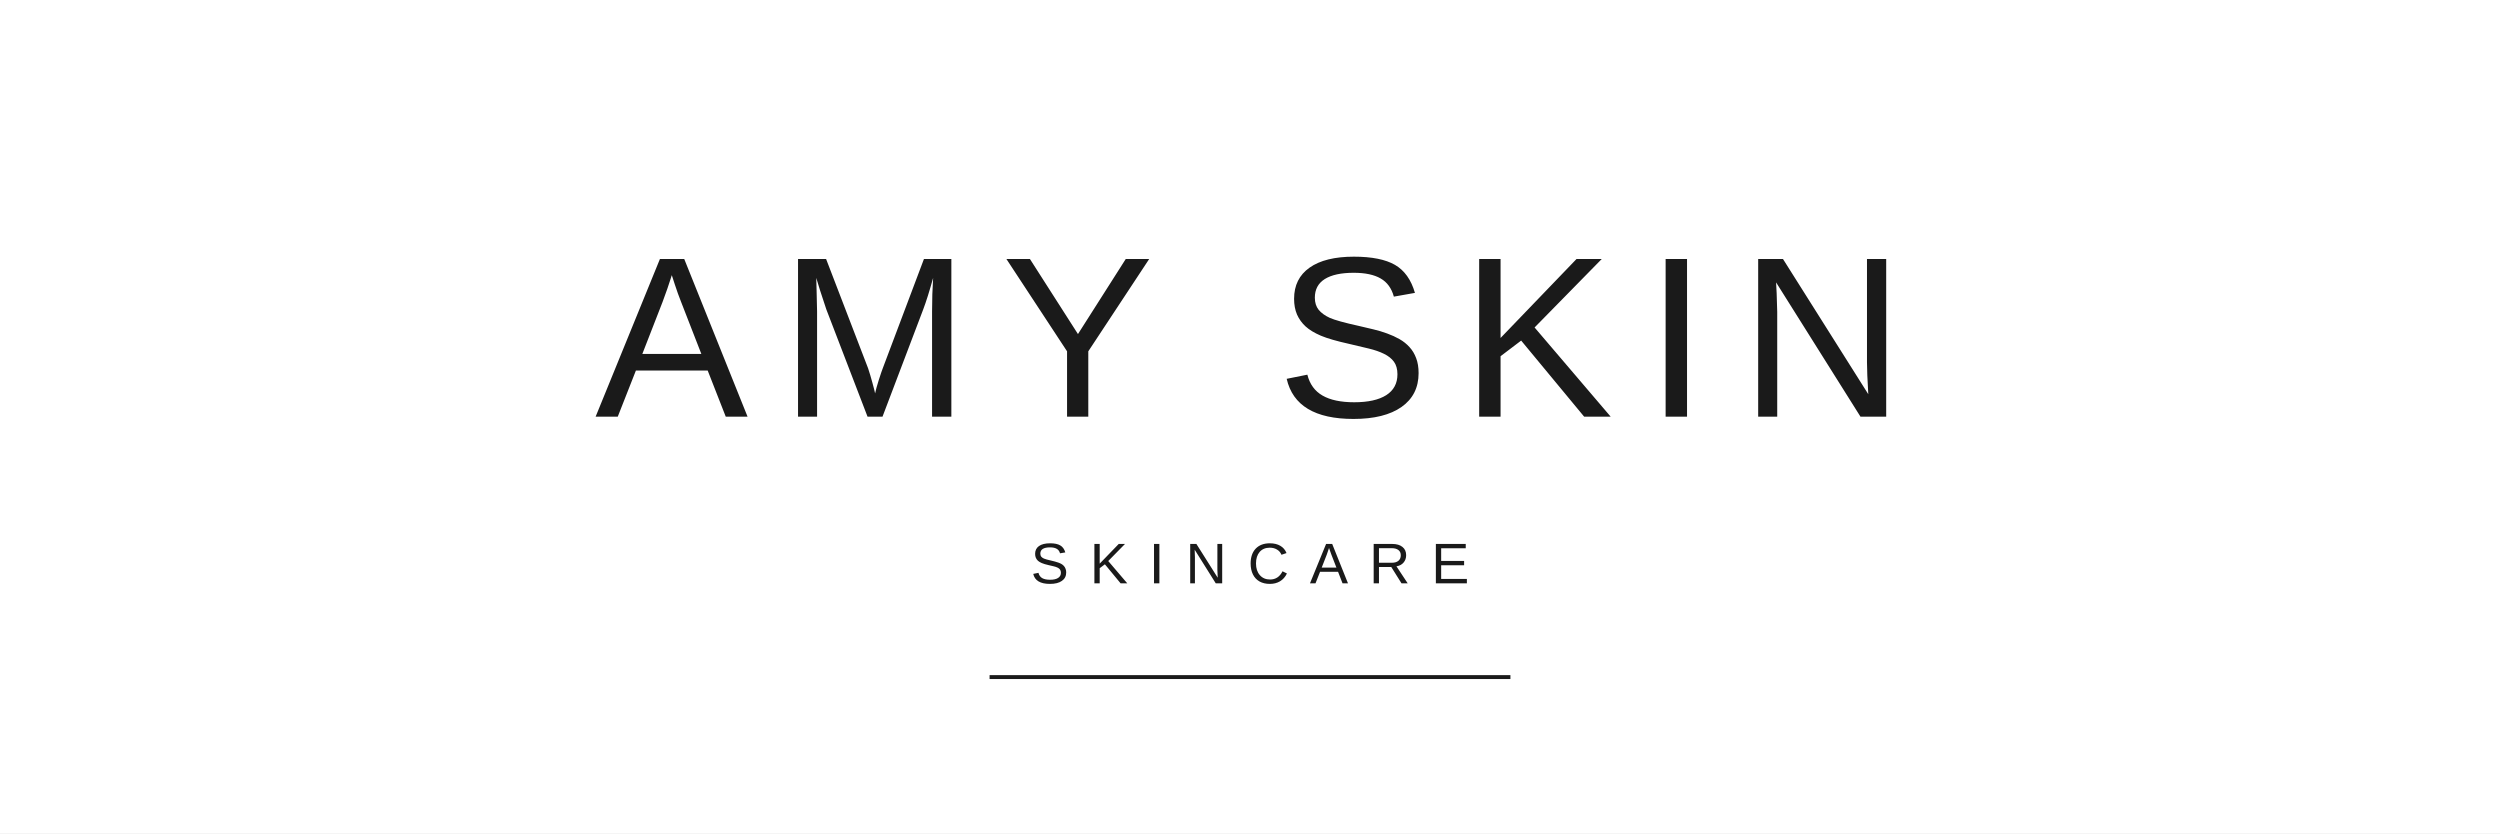
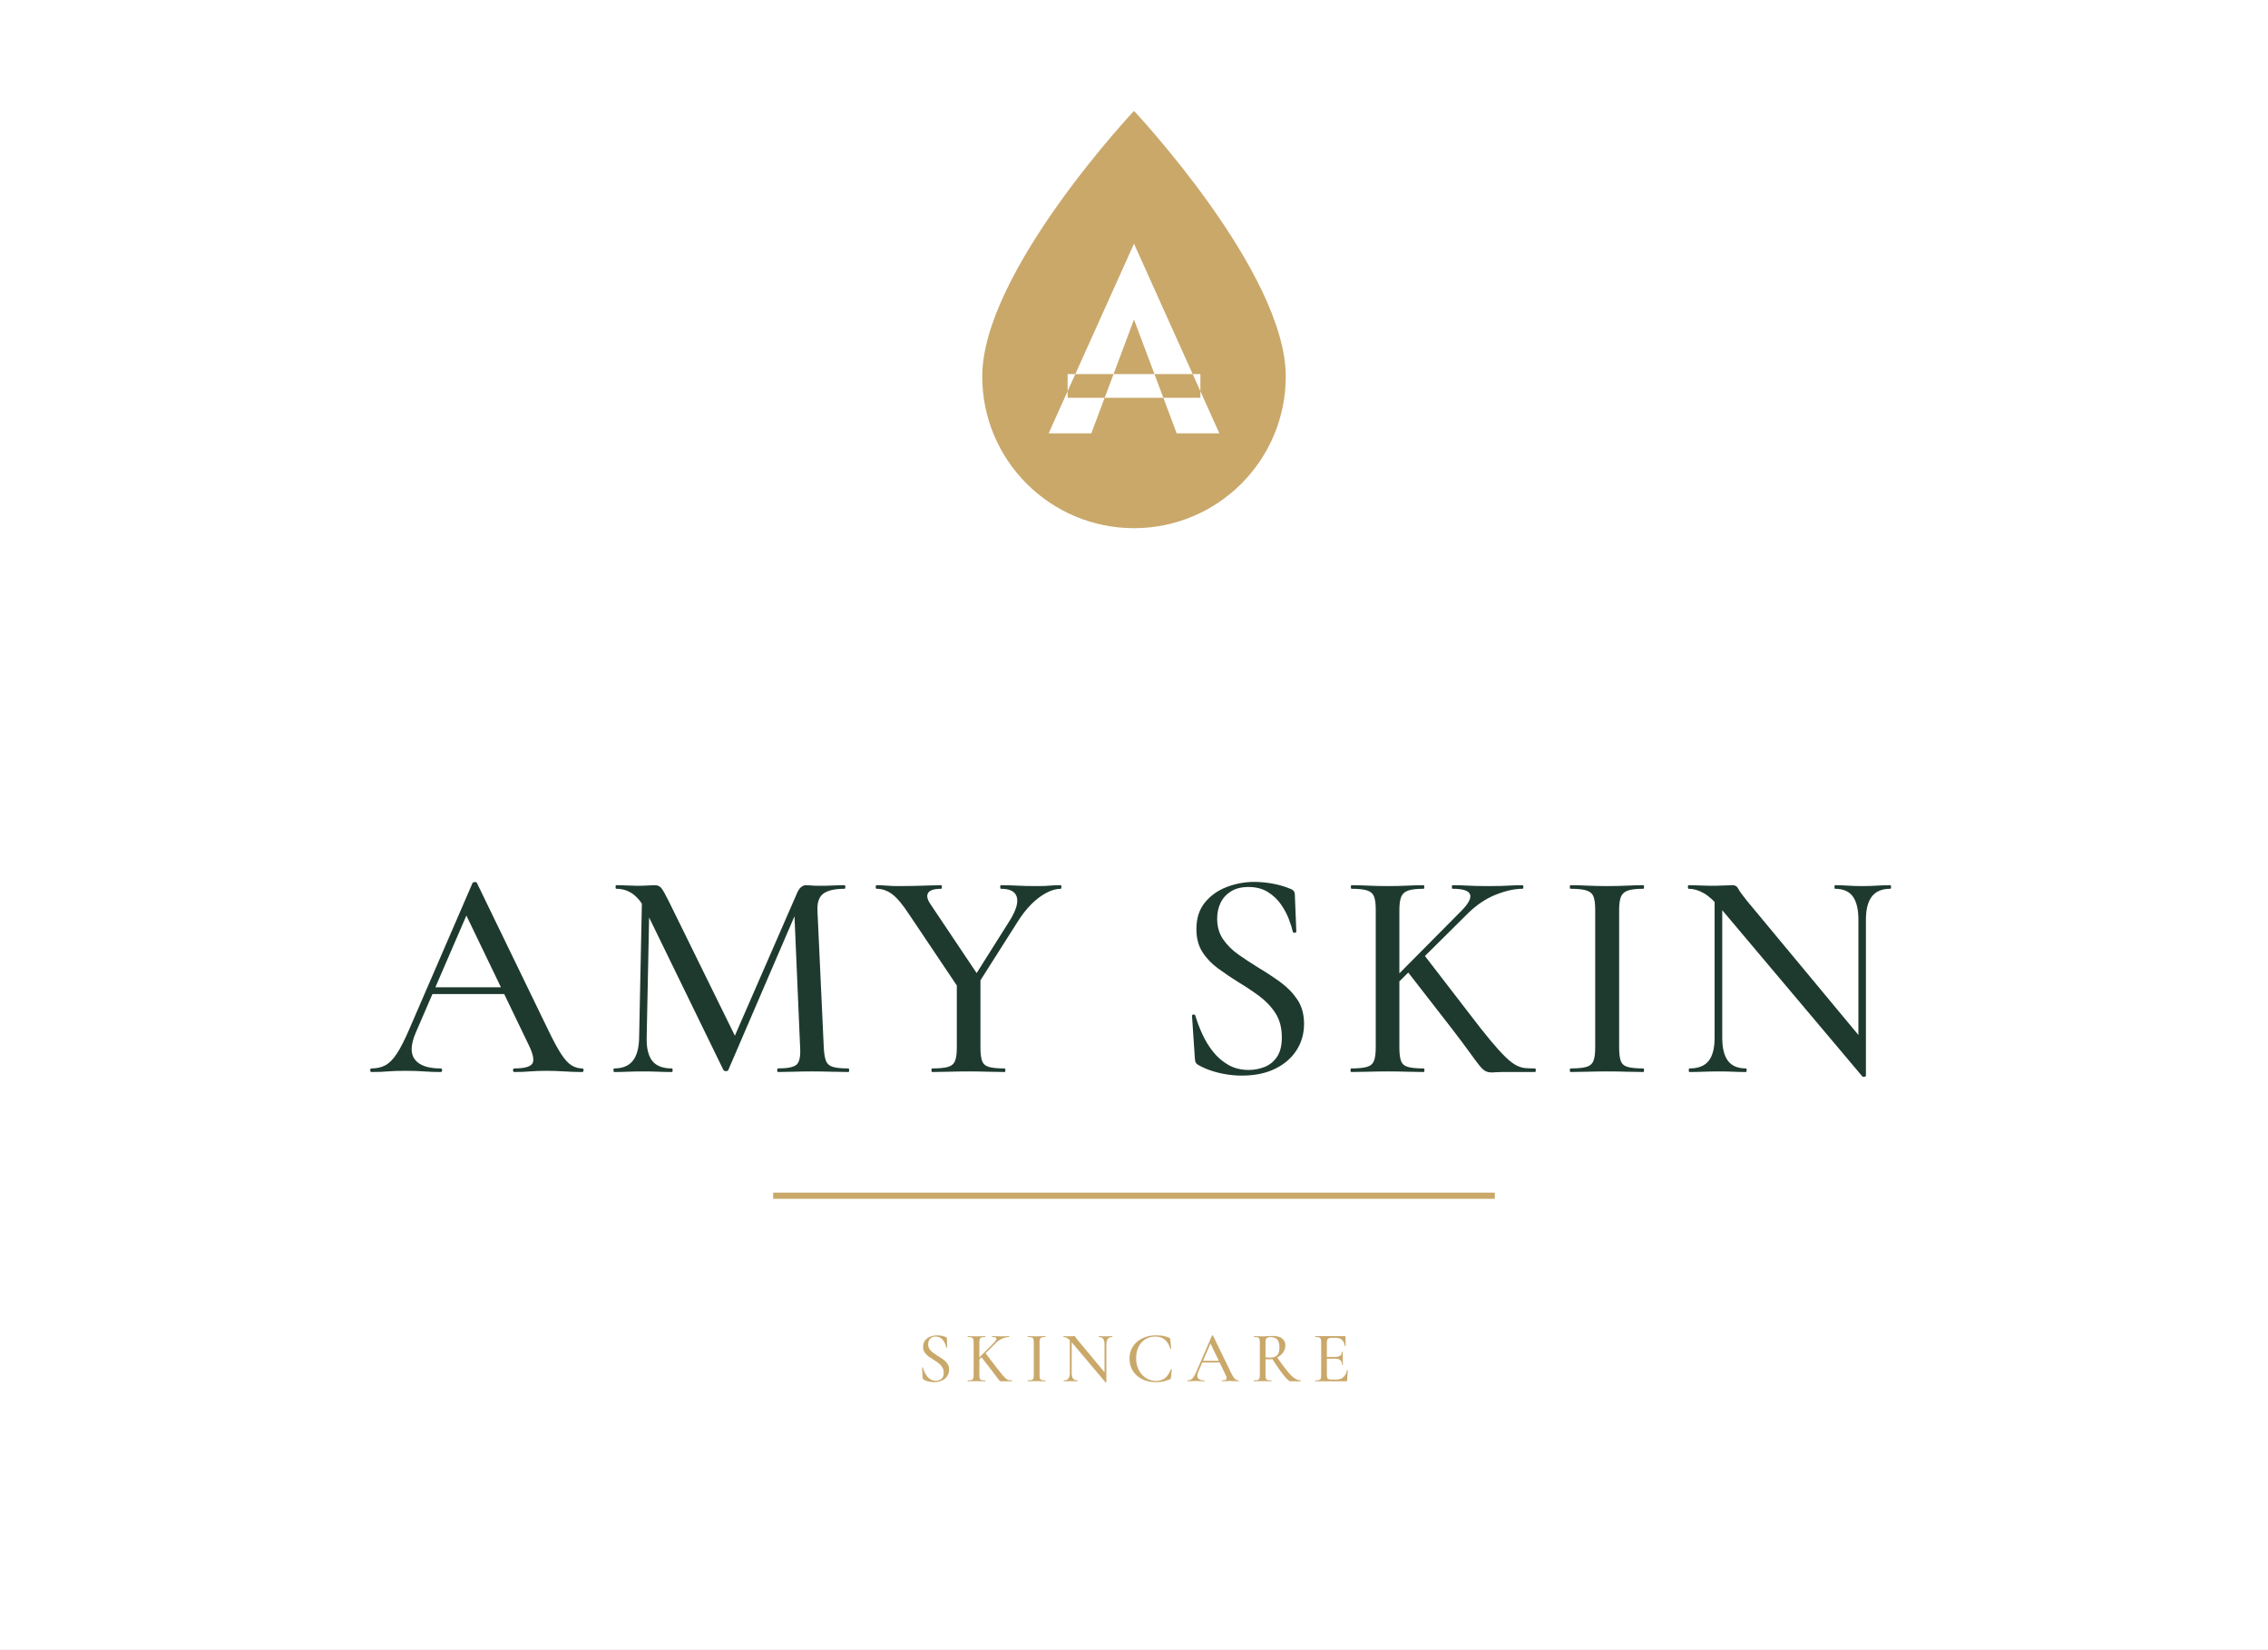
- <svg xmlns="http://www.w3.org/2000/svg" width="480" height="160" viewBox="0 0 480 160">
-   <rect width="480" height="160" fill="#FFFFFF" />
-   <text x="240" y="80" text-anchor="middle" font-family="Arial, Helvetica, sans-serif" font-size="44" font-weight="300" letter-spacing="6" fill="#1A1A1A">AMY SKIN</text>
-   <text x="240" y="112" text-anchor="middle" font-family="Arial, sans-serif" font-size="11" letter-spacing="4" fill="#1A1A1A">SKINCARE</text>
-   <line x1="190" y1="130" x2="290" y2="130" stroke="#1A1A1A" stroke-width="0.75" />
+ <svg xmlns="http://www.w3.org/2000/svg" width="440" height="320" viewBox="0 0 440 320">
+   <rect width="440" height="320" fill="#FFFFFF" />
+   <g transform="translate(174.0 16) scale(0.92)">
+     <path d="M50 6 C50 6 18 40 18 62 A32 32 0 1 0 82 62 C82 40 50 6 50 6 Z M50 34 L68 74 L59 74 L50 50 L41 74 L32 74 Z M36 61.5 L64 61.5 L64 66.5 L36 66.5 Z" fill="#C9A86A" fill-rule="evenodd" />
+   </g>
+   <g transform="translate(72.1 208)" fill="#1E3A2F">
+     <g transform="translate(0.00 0) scale(0.058,-0.058)">
+       <path d="M186.95 260.899 198.65 283.399H470.7L477.7 260.899ZM704.35 12Q708.8 12 708.8 6.0Q708.8 0 704.35 0Q675.45 0 644.6 2.0Q613.75 4 585.4 4Q553.05 4 529.425 2.0Q505.8 0 477 0Q473 0 473.0 6.0Q473 12 477 12Q526.25 12 537.15 27.675Q548.05 43.35 526.35 88.5L310.7 536.249L343.2 584.3L147.5 131.55Q121.6 71 144.85 41.5Q168.1 12 230.7 12Q235.7 12 235.7 6.0Q235.7 0 230.7 0Q200.7 0 175.7 2.0Q150.7 4 112.7 4Q75.9 4 53.5 2.0Q31.1 0 -0.7 0Q-4.7 0 -4.7 6.0Q-4.7 12 -0.7 12Q26.3 12 46.075 22.675Q65.85 33.35 84.25 61.375Q102.65 89.4 124.9 141L337.5 632.3Q339.05 635.3 345.125 635.525Q351.2 635.75 352.2 632.3L592.3 137Q615.75 88.35 633.525 60.85Q651.3 33.35 668.175 22.675Q685.05 12 704.35 12Z" />
+     </g>
+     <g transform="translate(45.01 0) scale(0.058,-0.058)">
+       <path d="M118.65 114.35 128.65 602 153.8 600 143.9 114.35Q142.9 62.45 162.65 37.225Q182.4 12 228.35 12Q230.8 12 230.8 6.0Q230.8 0 228.35 0Q206.35 0 183.075 1.0Q159.8 2 131.35 2Q103.75 2 79.95 1.0Q56.15 0 35.25 0Q32.8 0 32.8 6.0Q32.8 12 35.25 12Q76.8 12 97.225 37.225Q117.65 62.45 118.65 114.35ZM818.7 12Q821.25 12 821.25 6.0Q821.25 0 818.7 0Q793.8 0 762.725 1.0Q731.65 2 697.3 2Q663.6 2 634.9 1.0Q606.2 0 582.95 0Q580.5 0 580.5 6.0Q580.5 12 582.95 12Q631.6 12 645.65 25.0Q659.7 38 657.25 81L637 551.949L675.9 608.3L417.05 7Q416.05 3 409.275 3.0Q402.5 3 400.5 7L139.85 542Q105.15 613 42.25 613Q39.8 613 39.8 619.0Q39.8 625 42.25 625Q59.95 625 79.65 624.0Q99.35 623 112.6 623Q132 623 147.375 624.0Q162.75 625 171 625Q185 625 192.775 615.55Q200.55 606.1 217 573L443.75 111.751L406.95 48.15L647.55 600Q653 612.35 660.6 618.675Q668.2 625 677.55 625Q684.8 625 695.25 624.0Q705.7 623 719.6 623Q748.3 623 767.225 624.0Q786.15 625 805.95 625Q808.4 625 808.4 619.0Q808.4 613 805.95 613Q758.3 613 735.975 597.575Q713.65 582.15 715.1 541.05L736.351 81Q737.801 52 743.851 37.0Q749.901 22 767.1 17.0Q784.3 12 818.7 12Z" />
+     </g>
+     <g transform="translate(97.90 0) scale(0.058,-0.058)">
+       <path d="M306.45 284.6 447.6 508.45Q477.85 557.85 470.075 585.425Q462.3 613 416.95 613Q414.5 613 414.5 619.0Q414.5 625 416.95 625Q445.65 625 471.45 623.5Q497.25 622 539.3 622Q564.3 622 579.8 623.5Q595.3 625 617.3 625Q619.3 625 619.3 619.0Q619.3 613 617.3 613Q594.55 613 568.75 599.35Q542.95 585.7 518.525 561.2Q494.1 536.7 472.85 502.749L324.7 269.25ZM280.9 272.35 109.65 527.6Q77.35 576.95 53.025 594.975Q28.7 613 1.15 613Q-1.85 613 -1.85 619.0Q-1.85 625 1.15 625Q17.25 625 35.175 623.5Q53.1 622 69.2 622Q96.65 622 123.975 622.5Q151.3 623 175.675 624.0Q200.05 625 217.5 625Q219.5 625 219.5 619.0Q219.5 613 217.5 613Q181.901 613 173.376 599.05Q164.851 585.1 181.751 560.85L344.45 317.9ZM269.4 310 348.5 319V81Q348.5 52 354.05 37.0Q359.6 22 376.8 17.0Q394 12 428.85 12Q431.85 12 431.85 6.0Q431.85 0 428.85 0Q404.5 0 374.375 1.0Q344.25 2 308.45 2Q274.1 2 242.75 1.0Q211.4 0 187.05 0Q184.5 0 184.5 6.0Q184.5 12 187.05 12Q221.9 12 239.6 17.0Q257.3 22 263.35 37.0Q269.4 52 269.4 81Z" />
+     </g>
+     <g transform="translate(155.09 0) scale(0.058,-0.058)">
+       <path d="M154.2 513Q154.2 472.8 174.25 443.75Q194.3 414.7 226.35 392.25Q258.4 369.8 293.95 347.9Q331.4 325.55 365.625 300.7Q399.85 275.85 422.35 242.45Q444.85 209.05 444.85 161.05Q444.85 111.9 419.65 72.725Q394.45 33.55 347.875 10.775Q301.3 -12 236 -12Q210.4 -12 183.95 -7.65Q157.5 -3.3 133.2 4.875Q108.9 13.05 89.2 24.7Q84.65 27.7 82.475 31.75Q80.3 35.8 79.75 43.7L70.15 186.75Q69.15 191.75 74.65 192.25Q80.15 192.75 81.15 188.75Q90.1 158.3 104.8 126.275Q119.5 94.25 140.9 67.45Q162.3 40.65 191.675 23.8Q221.05 6.95 259.8 6.95Q287.2 6.95 312.6 16.875Q338 26.8 354.25 50.55Q370.5 74.3 370.5 115.7Q370.5 163.8 349.225 196.75Q327.95 229.7 294.95 254.1Q261.95 278.5 225.4 300.4Q190.4 322.3 157.85 345.975Q125.3 369.65 105.025 401.15Q84.75 432.65 84.75 478.3Q84.75 532.1 113.225 567.05Q141.7 602 186.35 619.0Q231 636 278.25 636Q308.75 636 340.626 630.05Q372.501 624.1 399 612.9Q407.901 609.45 410.951 604.725Q414 600 414 594.55L418.95 470.099Q418.95 466.549 413.9 465.874Q408.85 465.199 407.4 468.749Q403.6 486.249 393.975 511.549Q384.35 536.849 367.175 561.35Q350 585.85 323.375 602.4Q296.75 618.95 258.95 618.95Q224.05 618.95 200.8 604.55Q177.55 590.15 165.875 566.525Q154.2 542.9 154.2 513Z" />
+     </g>
+     <g transform="translate(188.09 0) scale(0.058,-0.058)">
+       <path d="M115.65 81V544Q115.65 573 109.825 587.5Q104 602 86.575 607.5Q69.15 613 34.75 613Q32.3 613 32.3 619.0Q32.3 625 34.75 625Q59.65 625 90.275 623.5Q120.9 622 154.7 622Q191.05 622 221.4 623.5Q251.75 625 275.65 625Q278.1 625 278.1 619.0Q278.1 613 275.65 613Q241.25 613 224.05 607.0Q206.85 601 200.8 586.0Q194.75 571 194.75 542V81Q194.75 52 200.3 37.0Q205.85 22 223.325 17.0Q240.8 12 275.65 12Q278.55 12 278.55 6.0Q278.55 0 275.65 0Q250.75 0 220.9 1.0Q191.05 2 154.7 2Q120.9 2 89.55 1.0Q58.2 0 33.3 0Q31.3 0 31.3 6.0Q31.3 12 33.3 12Q68.15 12 85.85 17.0Q103.55 22 109.6 37.0Q115.65 52 115.65 81ZM370.3 145 218.45 340.45 277.551 391.6 425.601 199.35Q469.001 142.15 499.026 106.1Q529.051 70.05 549.476 50.375Q569.901 30.7 585.55 22.525Q601.2 14.35 615.8 13.175Q630.4 12 648.05 12Q651.05 12 651.05 6.0Q651.05 0 648.05 0Q603.5 0 576.5 0.0Q549.5 0 536.05 0Q525.45 0 518.025 -0.725Q510.6 -1.45 504.25 -1.45Q490.7 -1.45 481.8 3.55Q472.9 8.55 461.05 23.55Q449.2 38.55 428.3 67.55Q407.4 96.55 370.3 145ZM142.9 277.8 400.35 537.4Q437.9 574.95 431.15 593.975Q424.4 613 372.75 613Q370.3 613 370.3 619.0Q370.3 625 372.75 625Q398.1 625 424.175 623.5Q450.25 622 492.95 622Q534.9 622 559.325 623.5Q583.75 625 606.451 625Q609.451 625 609.451 619.0Q609.451 613 606.451 613Q567.05 613 517.55 593.375Q468.05 573.75 424.7 531.4L168.25 277Z" />
+     </g>
+     <g transform="translate(229.97 0) scale(0.058,-0.058)">
+       <path d="M207.75 81Q207.75 52 213.3 37.0Q218.85 22 236.325 17.0Q253.8 12 288.65 12Q291.1 12 291.1 6.0Q291.1 0 288.65 0Q263.635 0 233.408 1.0Q203.181 2 166.7 2Q132.164 2 101.291 1.0Q70.417 0 45.3 0Q42.75 0 42.75 6.0Q42.75 12 45.48 12Q80.06 12 97.805 17.0Q115.55 22 121.6 37.0Q127.65 52 127.65 81V544Q127.65 573 121.702 587.5Q115.755 602 97.912 607.5Q80.07 613 45.3 613Q42.75 613 42.75 619.0Q42.75 625 45.3 625Q70.417 625 101.291 623.5Q132.164 622 166.7 622Q203.181 622 233.929 623.5Q264.677 625 288.65 625Q291.1 625 291.1 619.0Q291.1 613 288.65 613Q254.109 613 236.838 607.0Q219.567 601 213.659 586.0Q207.75 571 207.75 542Z" />
+     </g>
+     <g transform="translate(253.46 0) scale(0.058,-0.058)">
+       <path d="M122.05 114.35V602L147.65 600V114.35Q147.65 62.45 166.9 37.225Q186.15 12 226.8 12Q229.35 12 229.35 6.0Q229.35 0 226.8 0Q206.45 0 184.6 1.0Q162.75 2 136.4 2Q109.7 2 84.775 1.0Q59.85 0 38.05 0Q35.6 0 35.6 6.0Q35.6 12 38.05 12Q82.05 12 102.05 37.225Q122.05 62.45 122.05 114.35ZM628.2 -12.8Q628.2 -15.25 623.425 -15.75Q618.65 -16.25 616.65 -15.25L146.2 543Q111.3 584 85.475 598.5Q59.65 613 35.2 613Q32.65 613 32.65 619.0Q32.65 625 35.2 625Q53.55 625 72.9 624.0Q92.25 623 108.05 623Q131.95 623 151.875 624.0Q171.801 625 182.301 625Q195.301 625 200.976 613.5Q206.651 602 230.101 573L620.2 103.251ZM628.2 509.65V-12.8L603.05 17.75V509.65Q603.05 561.55 584.35 587.275Q565.65 613 525 613Q523 613 523.0 619.0Q523 625 525 625Q545.9 625 567.75 623.5Q589.6 622 615.95 622Q640.75 622 665.1 623.5Q689.45 625 709.8 625Q712.35 625 712.35 619.0Q712.35 613 709.8 613Q668.15 613 648.175 587.275Q628.2 561.55 628.2 509.65Z" />
+     </g>
+   </g>
+   <line x1="150.0" y1="232" x2="290.0" y2="232" stroke="#C9A86A" stroke-width="1.2" />
+   <g transform="translate(177.9 268)" fill="#C9A86A">
+     <g transform="translate(0.00 0) scale(0.014,-0.014)">
+       <path d="M154.2 513Q154.2 472.8 174.25 443.75Q194.3 414.7 226.35 392.25Q258.4 369.8 293.95 347.9Q331.4 325.55 365.625 300.7Q399.85 275.85 422.35 242.45Q444.85 209.05 444.85 161.05Q444.85 111.9 419.65 72.725Q394.45 33.55 347.875 10.775Q301.3 -12 236 -12Q210.4 -12 183.95 -7.65Q157.5 -3.3 133.2 4.875Q108.9 13.05 89.2 24.7Q84.65 27.7 82.475 31.75Q80.3 35.8 79.75 43.7L70.15 186.75Q69.15 191.75 74.65 192.25Q80.15 192.75 81.15 188.75Q90.1 158.3 104.8 126.275Q119.5 94.25 140.9 67.45Q162.3 40.65 191.675 23.8Q221.05 6.95 259.8 6.95Q287.2 6.95 312.6 16.875Q338 26.8 354.25 50.55Q370.5 74.3 370.5 115.7Q370.5 163.8 349.225 196.75Q327.95 229.7 294.95 254.1Q261.95 278.5 225.4 300.4Q190.4 322.3 157.85 345.975Q125.3 369.65 105.025 401.15Q84.75 432.65 84.75 478.3Q84.75 532.1 113.225 567.05Q141.7 602 186.35 619.0Q231 636 278.25 636Q308.75 636 340.626 630.05Q372.501 624.1 399 612.9Q407.901 609.45 410.951 604.725Q414 600 414 594.55L418.95 470.099Q418.95 466.549 413.9 465.874Q408.85 465.199 407.4 468.749Q403.6 486.249 393.975 511.549Q384.35 536.849 367.175 561.35Q350 585.85 323.375 602.4Q296.75 618.95 258.95 618.95Q224.05 618.95 200.8 604.55Q177.55 590.15 165.875 566.525Q154.2 542.9 154.2 513Z" />
+     </g>
+     <g transform="translate(9.37 0) scale(0.014,-0.014)">
+       <path d="M115.65 81V544Q115.65 573 109.825 587.5Q104 602 86.575 607.5Q69.15 613 34.75 613Q32.3 613 32.3 619.0Q32.3 625 34.75 625Q59.65 625 90.275 623.5Q120.9 622 154.7 622Q191.05 622 221.4 623.5Q251.75 625 275.65 625Q278.1 625 278.1 619.0Q278.1 613 275.65 613Q241.25 613 224.05 607.0Q206.85 601 200.8 586.0Q194.75 571 194.75 542V81Q194.75 52 200.3 37.0Q205.85 22 223.325 17.0Q240.8 12 275.65 12Q278.55 12 278.55 6.0Q278.55 0 275.65 0Q250.75 0 220.9 1.0Q191.05 2 154.7 2Q120.9 2 89.55 1.0Q58.2 0 33.3 0Q31.3 0 31.3 6.0Q31.3 12 33.3 12Q68.15 12 85.85 17.0Q103.55 22 109.6 37.0Q115.65 52 115.65 81ZM370.3 145 218.45 340.45 277.551 391.6 425.601 199.35Q469.001 142.15 499.026 106.1Q529.051 70.05 549.476 50.375Q569.901 30.7 585.55 22.525Q601.2 14.35 615.8 13.175Q630.4 12 648.05 12Q651.05 12 651.05 6.0Q651.05 0 648.05 0Q603.5 0 576.5 0.0Q549.5 0 536.05 0Q525.45 0 518.025 -0.725Q510.6 -1.45 504.25 -1.45Q490.7 -1.45 481.8 3.55Q472.9 8.55 461.05 23.55Q449.2 38.55 428.3 67.55Q407.4 96.55 370.3 145ZM142.9 277.8 400.35 537.4Q437.9 574.95 431.15 593.975Q424.4 613 372.75 613Q370.3 613 370.3 619.0Q370.3 625 372.75 625Q398.1 625 424.175 623.5Q450.25 622 492.95 622Q534.9 622 559.325 623.5Q583.75 625 606.451 625Q609.451 625 609.451 619.0Q609.451 613 606.451 613Q567.05 613 517.55 593.375Q468.05 573.75 424.7 531.4L168.25 277Z" />
+     </g>
+     <g transform="translate(20.87 0) scale(0.014,-0.014)">
+       <path d="M207.75 81Q207.75 52 213.3 37.0Q218.85 22 236.325 17.0Q253.8 12 288.65 12Q291.1 12 291.1 6.0Q291.1 0 288.65 0Q263.635 0 233.408 1.0Q203.181 2 166.7 2Q132.164 2 101.291 1.0Q70.417 0 45.3 0Q42.75 0 42.75 6.0Q42.75 12 45.48 12Q80.06 12 97.805 17.0Q115.55 22 121.6 37.0Q127.65 52 127.65 81V544Q127.65 573 121.702 587.5Q115.755 602 97.912 607.5Q80.07 613 45.3 613Q42.75 613 42.75 619.0Q42.75 625 45.3 625Q70.417 625 101.291 623.5Q132.164 622 166.7 622Q203.181 622 233.929 623.5Q264.677 625 288.65 625Q291.1 625 291.1 619.0Q291.1 613 288.65 613Q254.109 613 236.838 607.0Q219.567 601 213.659 586.0Q207.75 571 207.75 542Z" />
+     </g>
+     <g transform="translate(27.94 0) scale(0.014,-0.014)">
+       <path d="M122.05 114.35V602L147.65 600V114.35Q147.65 62.45 166.9 37.225Q186.15 12 226.8 12Q229.35 12 229.35 6.0Q229.35 0 226.8 0Q206.45 0 184.6 1.0Q162.75 2 136.4 2Q109.7 2 84.775 1.0Q59.85 0 38.05 0Q35.6 0 35.6 6.0Q35.6 12 38.05 12Q82.05 12 102.05 37.225Q122.05 62.45 122.05 114.35ZM628.2 -12.8Q628.2 -15.25 623.425 -15.75Q618.65 -16.25 616.65 -15.25L146.2 543Q111.3 584 85.475 598.5Q59.65 613 35.2 613Q32.65 613 32.65 619.0Q32.65 625 35.2 625Q53.55 625 72.9 624.0Q92.25 623 108.05 623Q131.95 623 151.875 624.0Q171.801 625 182.301 625Q195.301 625 200.976 613.5Q206.651 602 230.101 573L620.2 103.251ZM628.2 509.65V-12.8L603.05 17.75V509.65Q603.05 561.55 584.35 587.275Q565.65 613 525 613Q523 613 523.0 619.0Q523 625 525 625Q545.9 625 567.75 623.5Q589.6 622 615.95 622Q640.75 622 665.1 623.5Q689.45 625 709.8 625Q712.35 625 712.35 619.0Q712.35 613 709.8 613Q668.15 613 648.175 587.275Q628.2 561.55 628.2 509.65Z" />
+     </g>
+     <g transform="translate(40.54 0) scale(0.014,-0.014)">
+       <path d="M416 636Q454.25 636 486.75 632.45Q519.25 628.9 547.7 620.975Q576.15 613.05 602.2 600.2Q609.55 596.65 611.5 593.25Q613.45 589.85 614.45 577.75L626.9 452.5Q626.9 450.05 621.625 448.775Q616.35 447.5 614.9 451.5Q590.2 533.6 539.25 576.225Q488.3 618.85 408.8 618.85Q329.25 618.85 268.875 582.075Q208.501 545.3 174.701 477.75Q140.901 410.2 140.901 317.75Q140.901 250.5 161.926 193.175Q182.951 135.85 220.626 93.65Q258.3 51.45 307.7 28.025Q357.1 4.6 414.4 4.6Q493.65 4.6 543.175 44.75Q592.7 84.9 623.25 166.7Q624.7 169.7 629.75 168.7Q634.8 167.7 634.8 165.25L623.65 51.15Q622.65 39.15 620.425 35.925Q618.2 32.7 610.85 28.7Q560.1 5.65 513.7 -3.45Q467.3 -12.55 413.85 -12.55Q307.5 -12.55 225.15 28.5Q142.8 69.55 95.9 143.425Q49 217.3 49 314.05Q49 386.05 76.4 445.175Q103.8 504.3 153.65 546.975Q203.5 589.65 270.3 612.825Q337.1 636 416 636Z" />
+     </g>
+     <g transform="translate(52.50 0) scale(0.014,-0.014)">
+       <path d="M186.95 260.899 198.65 283.399H470.7L477.7 260.899ZM704.35 12Q708.8 12 708.8 6.0Q708.8 0 704.35 0Q675.45 0 644.6 2.0Q613.75 4 585.4 4Q553.05 4 529.425 2.0Q505.8 0 477 0Q473 0 473.0 6.0Q473 12 477 12Q526.25 12 537.15 27.675Q548.05 43.35 526.35 88.5L310.7 536.249L343.2 584.3L147.5 131.55Q121.6 71 144.85 41.5Q168.1 12 230.7 12Q235.7 12 235.7 6.0Q235.7 0 230.7 0Q200.7 0 175.7 2.0Q150.7 4 112.7 4Q75.9 4 53.5 2.0Q31.1 0 -0.7 0Q-4.7 0 -4.7 6.0Q-4.7 12 -0.7 12Q26.3 12 46.075 22.675Q65.85 33.35 84.25 61.375Q102.65 89.4 124.9 141L337.5 632.3Q339.05 635.3 345.125 635.525Q351.2 635.75 352.2 632.3L592.3 137Q615.75 88.35 633.525 60.85Q651.3 33.35 668.175 22.675Q685.05 12 704.35 12Z" />
+     </g>
+     <g transform="translate(64.76 0) scale(0.014,-0.014)">
+       <path d="M546.5 0Q530.4 0 493.875 38.325Q457.35 76.65 405.95 148.475Q354.55 220.3 290.6 319.3L358.401 340.15Q441.701 219.15 500.126 146.975Q558.55 74.8 603.65 43.4Q648.75 12 690.4 12Q692.95 12 692.95 6.0Q692.95 0 690.4 0Q634.15 0 598.675 0.0Q563.2 0 546.5 0ZM306.2 628Q389.95 628 434.5 592.575Q479.051 557.15 479.051 497.7Q479.051 442 447.151 397.875Q415.251 353.75 363.751 328.75Q312.251 303.75 252.501 303.75Q241.251 303.75 228.126 304.3Q215 304.85 204.1 305.85V81Q204.1 52 209.65 37.0Q215.2 22 232.675 17.0Q250.15 12 285 12Q287.55 12 287.55 6.0Q287.55 0 285 0Q260.1 0 230.025 1.0Q199.95 2 163.6 2Q129.8 2 98.675 1.0Q67.55 0 42.65 0Q40.2 0 40.2 6.0Q40.2 12 42.65 12Q77.5 12 94.975 17.0Q112.45 22 118.775 37.0Q125.1 52 125.1 81V544Q125.1 573 119.275 587.5Q113.45 602 96.25 607.5Q79.05 613 44.2 613Q41.65 613 41.65 619.0Q41.65 625 44.2 625Q68.55 625 99.175 623.5Q129.8 622 163.6 622Q195.5 622 235.825 625.0Q276.15 628 306.2 628ZM396.95 465.75Q396.95 522 381.925 553.55Q366.9 585.1 339.575 598.25Q312.25 611.4 274.801 611.4Q237 611.4 220.55 597.5Q204.1 583.6 204.1 542V331.1Q218.1 329.65 234.375 328.65Q250.65 327.65 263.2 327.65Q337.05 327.65 367.0 362.075Q396.95 396.5 396.95 465.75Z" />
+     </g>
+     <g transform="translate(76.68 0) scale(0.014,-0.014)">
+       <path d="M468.7 0H42.65Q40.2 0 40.2 6.0Q40.2 12 42.65 12Q77.5 12 94.7 17.0Q111.9 22 117.725 37.0Q123.55 52 123.55 81V544Q123.55 573 117.725 587.5Q111.9 602 94.7 607.5Q77.5 613 42.65 613Q40.2 613 40.2 619.0Q40.2 625 42.65 625H451.25Q460.7 625 460.7 616L462.7 489.6Q462.7 487.05 457.425 486.6Q452.15 486.15 451.25 489.15Q444.05 544.3 412.1 572.9Q380.15 601.5 328.05 601.5H276.6Q247.25 601.5 231.225 596.275Q215.2 591.05 208.925 577.675Q202.65 564.3 202.65 540.25V85Q202.65 61.05 208.475 47.5Q214.3 33.95 228.975 28.5Q243.65 23.05 271.2 23.05H336.649Q393.75 23.05 430.85 56.7Q467.95 90.35 481.7 151.85Q482.15 154.85 487.925 153.9Q493.7 152.95 493.7 150.4Q489.7 123.05 486.975 85.2Q484.25 47.35 484.25 15Q484.25 0 468.7 0ZM412.7 229.6Q412.7 272.8 388.3 293.275Q363.9 313.75 310.5 313.75H165.05V336.8H312.6Q364.45 336.8 388.075 354.55Q411.7 372.3 411.7 408.95Q411.7 411.4 417.475 411.4Q423.25 411.4 423.25 408.95Q423.25 378.15 422.75 361.025Q422.25 343.9 422.25 325Q422.25 301.65 423.475 279.025Q424.7 256.4 424.7 229.6Q424.7 227.6 418.7 227.6Q412.7 227.6 412.7 229.6Z" />
+     </g>
+   </g>
</svg>
